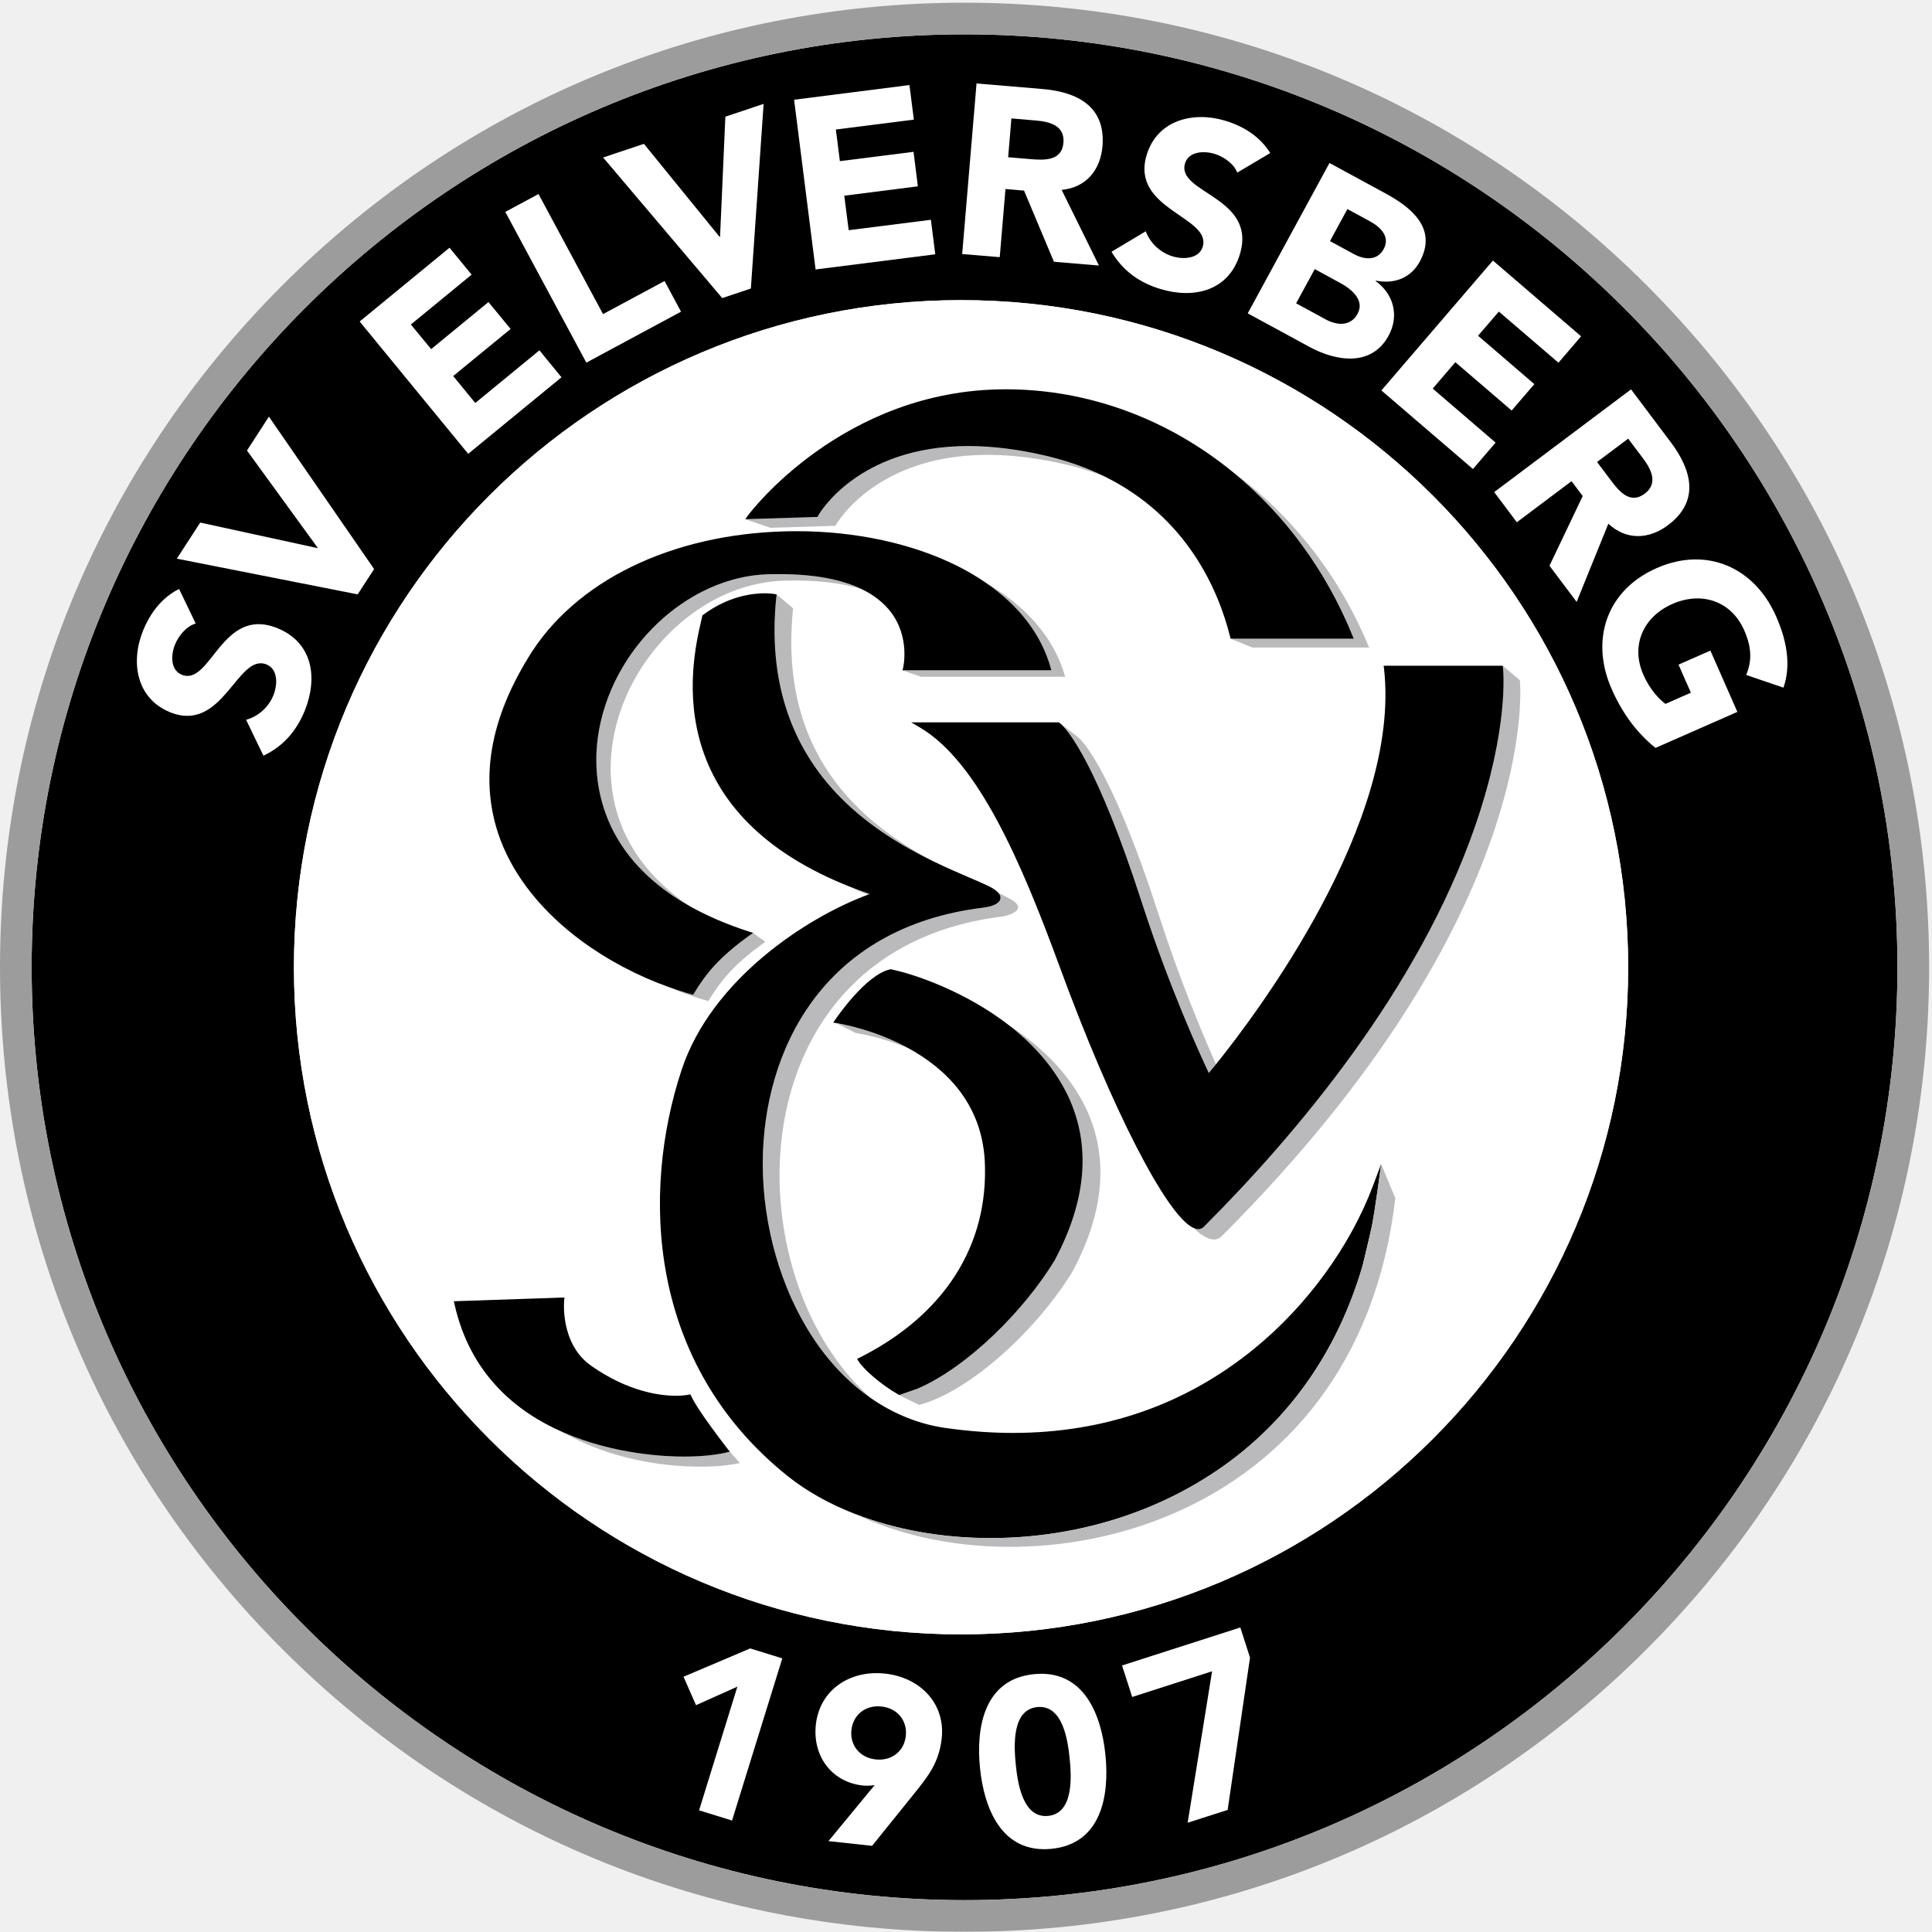
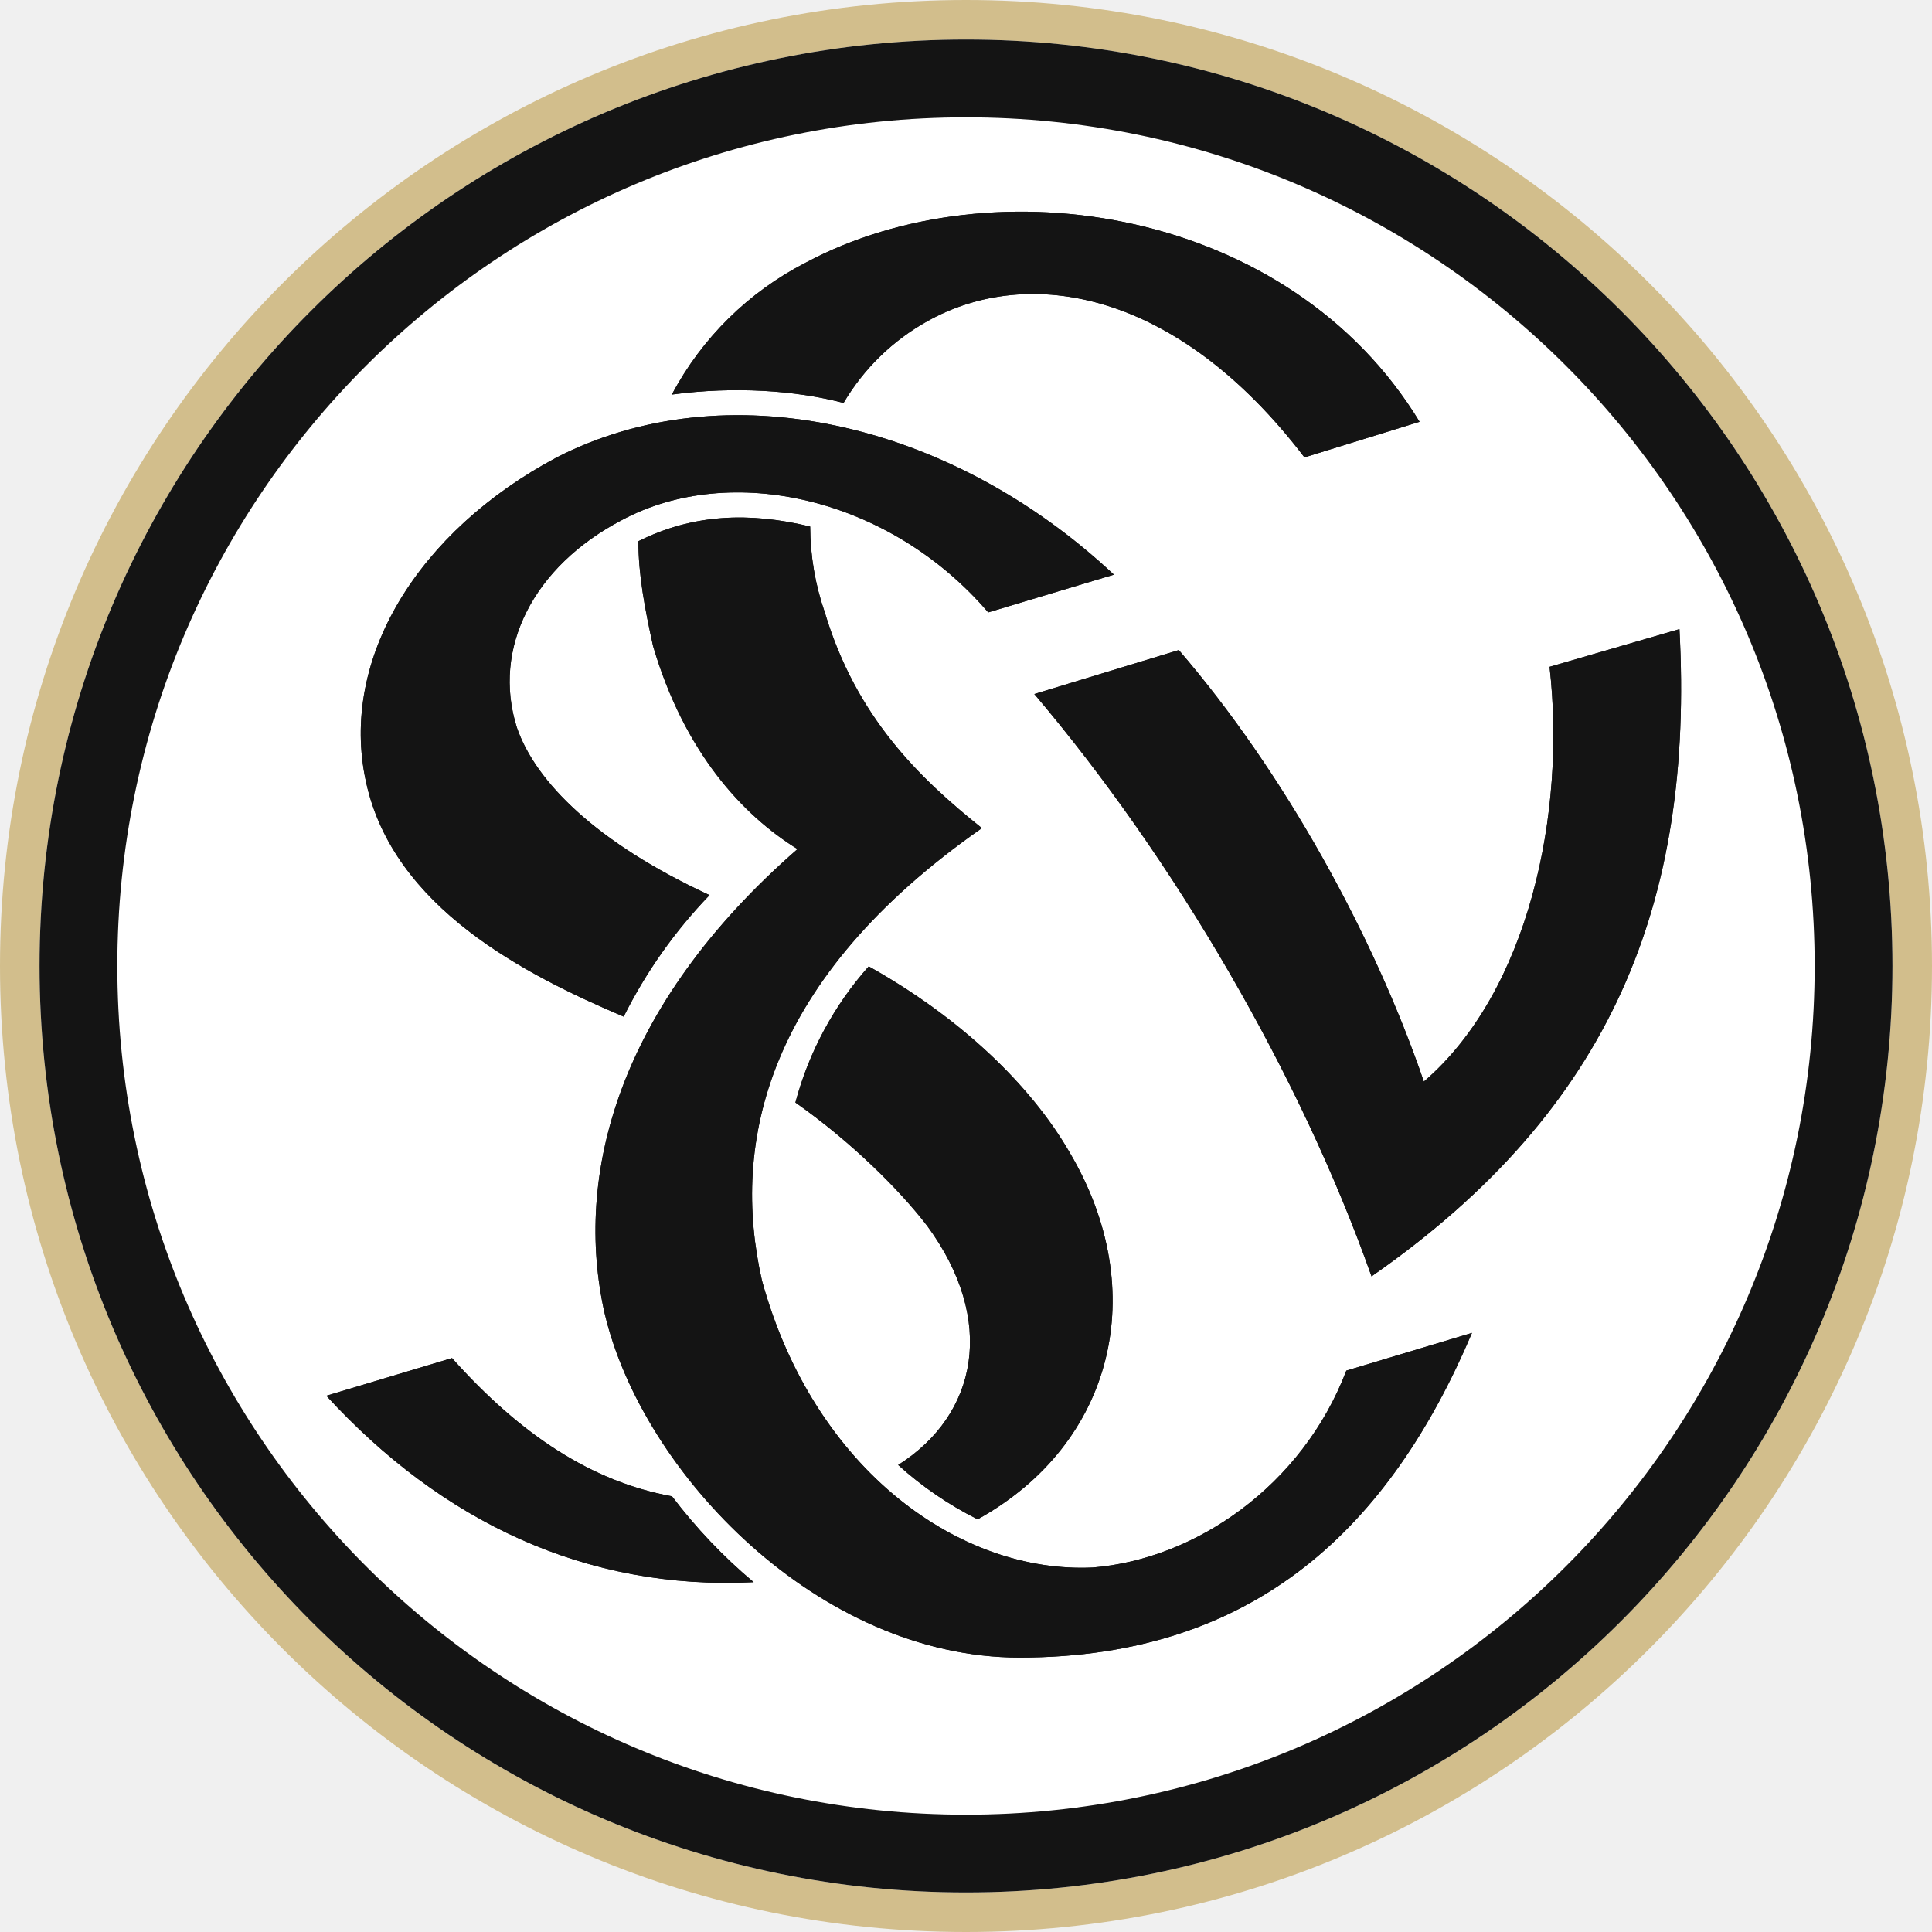
<svg xmlns="http://www.w3.org/2000/svg" width="700" height="700" viewBox="0 0 700 700" fill="none">
-   <path d="M348.198 592.17C214.706 592.17 106.487 483.951 106.487 350.458C106.487 216.965 214.706 108.745 348.198 108.745C481.691 108.745 589.911 216.965 589.911 350.458C589.911 483.951 481.691 592.17 348.198 592.17ZM349.469 12.444C163.089 12.444 11.461 164.076 11.461 350.452C11.461 536.833 163.094 688.459 349.469 688.459C535.844 688.459 687.477 536.827 687.477 350.452C687.477 164.071 535.844 12.444 349.469 12.444Z" fill="black" />
-   <mask id="mask0_38_166" style="mask-type:luminance" maskUnits="userSpaceOnUse" x="0" y="0" width="700" height="700">
-     <path d="M0 0H699.224V699.934H0V0Z" fill="white" />
-   </mask>
-   <g mask="url(#mask0_38_166)">
-     <path d="M349.47 688.459C163.09 688.459 11.463 536.826 11.463 350.451C11.463 164.071 163.095 12.444 349.47 12.444C535.845 12.444 687.478 164.076 687.478 350.451C687.478 536.833 535.845 688.459 349.47 688.459ZM596.587 103.328C530.581 37.321 442.832 0.976 349.47 0.976C256.132 0.976 168.359 37.318 102.352 103.328C36.345 169.335 0 257.107 0 350.446C0 443.808 36.342 531.557 102.352 597.564C168.359 663.571 256.132 699.94 349.47 699.94C442.832 699.94 530.581 663.574 596.587 597.564C662.595 531.557 698.964 443.808 698.964 350.446C698.964 257.107 662.599 169.335 596.587 103.328Z" fill="#9C9C9C" />
+   <g clip-path="url(#clip0_52_114)">
+     <path d="M657.491 350C657.491 519.827 519.827 657.491 350 657.491C180.173 657.491 42.509 519.827 42.509 350C42.509 180.173 180.173 42.509 350 42.509C519.827 42.509 657.491 180.173 657.491 350Z" fill="white" />
+     <path d="M685.672 350C685.672 535.384 535.384 685.672 350 685.672C164.616 685.672 14.328 535.384 14.328 350C14.328 164.616 164.616 14.328 350 14.328C535.384 14.328 685.672 164.616 685.672 350ZM700 350C700 156.705 543.295 0 350 0C156.705 0 0 156.705 0 350C0 543.295 156.705 700 350 700C543.295 700 700 543.295 700 350Z" fill="#D2BE8C" />
+     <path d="M657.491 350C657.491 519.827 519.827 657.491 350 657.491C180.173 657.491 42.509 519.827 42.509 350C42.509 180.173 180.173 42.509 350 42.509C519.827 42.509 657.491 180.173 657.491 350ZM685.672 350C685.672 164.616 535.384 14.328 350 14.328C164.616 14.328 14.328 164.616 14.328 350C14.328 535.384 164.616 685.672 350 685.672C535.384 685.672 685.672 535.384 685.672 350Z" fill="#141414" />
+     <path d="M608.494 227.94C613.799 326.548 584.21 401.735 496.935 462.446C471.142 389.561 425.599 311.419 374.759 251.47L427.108 235.532C465.051 279.55 497.721 338.745 515.891 391.872C553.85 359.233 567.494 294.734 561.434 241.607L608.494 227.94ZM514.382 152.816L472.635 165.72C426.353 105.009 372.519 95.901 335.991 116.389C323.429 123.382 312.951 133.595 305.639 145.986C288.184 141.436 266.171 139.896 243.419 142.953C254.333 122.417 271.282 105.733 291.98 95.131C360.275 58.704 467.284 75.412 514.336 152.808M201.719 165.72C262.43 134.606 343.629 152.061 403.586 208.206L358.043 221.881C322.371 180.173 264.701 167.229 225.21 188.488C193.342 205.188 178.158 234.746 187.274 263.612C194.088 283.346 216.101 305.359 257.078 324.323C244.539 337.337 234.054 352.178 225.972 368.342C190.3 353.174 142.486 328.889 132.623 283.346C122.783 238.605 151.633 192.346 201.719 165.72ZM118.233 505.717L163.776 492.058C188.815 520.131 214.616 536.87 243.482 542.144C252.155 553.586 262.072 564.017 273.063 573.25C212.352 576.291 159.987 551.237 118.248 505.717M335.999 444.236C326.136 431.332 308.681 413.877 288.192 399.463C293.069 381.168 302.162 364.273 314.756 350.132C347.394 368.396 373.188 392.634 387.617 417.673C417.214 467.758 403.555 523.157 354.208 550.482C343.769 545.248 334.078 538.62 325.42 530.787C354.263 512.523 361.077 478.438 335.999 444.236ZM219.127 476.112C207.747 426.027 223.678 364.553 288.954 307.638C269.22 295.465 247.978 272.721 236.605 234.023C233.587 220.348 231.301 208.175 231.301 196.087C251.019 186.216 271.476 185.446 293.536 190.767C293.575 201.361 295.372 211.878 298.841 221.881C310.221 259.816 332.988 281.837 355.756 300.047C277.598 354.683 264.693 413.877 276.073 463.97C295.053 533.02 348.164 570.216 395.978 567.937C433.167 564.903 471.873 538.34 487.803 496.609L533.331 482.934C503.734 552.754 455.173 600.568 369.407 600.568C296.562 600.568 232.802 533.782 219.143 476.104" fill="#141414" />
+     <path d="M608.494 227.94C613.799 326.548 584.21 401.735 496.935 462.446C471.142 389.561 425.599 311.419 374.759 251.47L427.108 235.532C465.051 279.55 497.721 338.745 515.891 391.872C553.85 359.233 567.494 294.734 561.434 241.607L608.494 227.94ZM514.382 152.816L472.635 165.72C426.353 105.009 372.519 95.901 335.991 116.389C323.429 123.382 312.951 133.595 305.639 145.986C288.184 141.436 266.171 139.896 243.419 142.953C254.333 122.417 271.282 105.733 291.98 95.131C360.275 58.704 467.284 75.412 514.336 152.808M201.719 165.72C262.43 134.606 343.629 152.061 403.586 208.206L358.043 221.881C322.371 180.173 264.701 167.229 225.21 188.488C193.342 205.188 178.158 234.746 187.274 263.612C194.088 283.346 216.101 305.359 257.078 324.323C244.539 337.337 234.054 352.178 225.972 368.342C190.3 353.174 142.486 328.889 132.623 283.346C122.783 238.605 151.633 192.346 201.719 165.72ZM118.233 505.717L163.776 492.058C188.815 520.131 214.616 536.87 243.482 542.144C252.155 553.586 262.072 564.017 273.063 573.25C212.352 576.291 159.987 551.237 118.248 505.717M335.999 444.236C326.136 431.332 308.681 413.877 288.192 399.463C293.069 381.168 302.162 364.273 314.756 350.132C347.394 368.396 373.188 392.634 387.617 417.673C417.214 467.758 403.555 523.157 354.208 550.482C343.769 545.248 334.078 538.62 325.42 530.787C354.263 512.523 361.077 478.438 335.999 444.236ZM219.127 476.112C207.747 426.027 223.678 364.553 288.954 307.638C269.22 295.465 247.978 272.721 236.605 234.023C233.587 220.348 231.301 208.175 231.301 196.087C251.019 186.216 271.476 185.446 293.536 190.767C293.575 201.361 295.372 211.878 298.841 221.881C310.221 259.816 332.988 281.837 355.756 300.047C277.598 354.683 264.693 413.877 276.073 463.97C295.053 533.02 348.164 570.216 395.978 567.937C433.167 564.903 471.873 538.34 487.803 496.609L533.331 482.934C503.734 552.754 455.173 600.568 369.407 600.568C296.562 600.568 232.802 533.782 219.143 476.104" fill="#141414" />
  </g>
-   <path d="M442.559 447.972C440.319 450.19 436.853 449.127 432.441 444.899C422.761 440.532 402.89 401.972 383.83 349.94C370.083 312.489 354.465 276.102 333.394 263.622L330.183 261.727H383.646L383.899 261.913C383.946 261.936 384.154 262.074 384.477 262.375L390.392 266.95C390.392 266.95 401.413 274.527 419.78 331.389C427.428 355.001 435.698 374.709 440.573 385.614C454.991 367.732 507.716 298.119 501.476 242.369L501.338 241.213H544.496V241.26L550.642 246.458C550.642 246.458 559.809 330.697 442.559 447.972ZM356.802 420.451C355.578 399.45 342.317 387.043 329.263 379.88C318.797 375.468 310.064 374.267 310.064 374.267L303.109 370.732C302.993 370.708 302.925 370.708 302.901 370.684L301.908 370.546L302.462 369.714C302.925 369.044 313.667 353.126 322.609 351.231L322.724 351.184L322.863 351.231C331.296 352.964 349.617 359.203 365.351 371.331C390.233 387.55 412.183 416.546 388.64 460.582C376.372 480.914 352.066 503.948 333.006 509.009L325.867 505.496H325.844L325.613 505.359C319.005 501.615 312.537 495.816 310.895 492.974L310.549 492.373L311.542 491.889C342.317 476.386 358.397 451.017 356.802 420.451ZM309.601 548.474C300.475 544.916 292.274 540.318 285.388 534.819C234.606 494.179 232.272 432.124 247.012 387.575C257.802 355.045 291.972 332.541 314.522 324.177C311.957 323.137 309.485 322.051 307.128 320.966C279.173 309.714 261.452 292.94 254.382 271.015C248.029 251.238 252.28 232.801 254.081 224.945C254.197 224.368 254.336 223.836 254.428 223.375L254.52 223.005L254.821 222.774C263.877 216.004 272.634 214.988 277.07 214.988C279.173 214.988 280.42 215.219 280.466 215.219L281.391 215.38V215.403H281.413L287.351 220.44C281.852 273.695 312.465 298.276 337.879 311.957C342.939 314.428 347.583 316.416 351.396 318.056C353.775 319.073 355.832 319.95 357.542 320.758C359.598 321.706 360.961 322.607 361.723 323.485C362.763 324.016 363.71 324.502 364.565 324.986C374.915 329.839 363.318 332.057 363.318 332.057C265.75 343.885 265.147 462.296 315.561 506.608C324.064 512.499 333.467 516.243 343.379 517.513C351.373 518.622 359.297 519.2 366.968 519.2C400.192 519.2 429.651 508.919 454.51 488.633C473.571 473.085 489.235 451.575 497.482 429.626L500.44 421.771L500.393 422.094C500.44 421.956 500.44 421.863 500.44 421.863L505.523 434.2C491.361 555.06 372.539 578.952 309.601 548.474ZM204.015 518.966C186.964 511.527 170.353 497.85 164.715 472.689L164.438 471.488L204.523 470.125L204.384 471.303C204.384 471.464 202.882 486.899 214.134 494.823C227.557 504.296 239.156 505.728 244.885 505.728C247.704 505.728 249.344 505.382 249.344 505.382L250.153 505.197L250.5 505.936C251.215 507.508 252.602 509.702 254.172 512.059H254.196C254.219 512.083 254.242 512.129 254.265 512.175C258.169 517.974 263.368 524.651 263.437 524.743L263.807 525.229C266.186 528.047 268.059 530.127 268.059 530.127C256.76 532.737 227.51 532.552 204.015 518.966ZM193.063 235.67C210.969 208.638 246.733 192.489 288.715 192.489C310.132 192.489 330.902 197.017 347.191 205.242C350.864 207.09 354.237 209.123 357.379 211.294C371.496 219.497 381.939 230.887 385.912 245.188H333.629L327.044 242.878H327.183H326.997L327.205 242.092C327.229 241.977 329.909 230.979 322.654 221.622C320.067 218.319 316.601 215.593 312.258 213.49C305.28 211.295 296.177 210.048 284.232 210.371C232.157 211.827 191.515 289.342 249.923 328.361C256.046 331.804 263.231 334.946 271.687 337.648L272.888 338.018L272.865 338.042L277.301 341.185L272.68 344.651C264.779 350.888 260.574 356.156 256.646 362.671C251.956 361.377 247.036 359.667 242.068 357.565C231.001 353.568 220.143 347.862 210.809 340.999C196.738 330.65 186.596 318.058 181.444 304.612C173.334 283.332 177.238 260.136 193.063 235.67ZM271.274 186.436C271.62 185.974 305.398 141.06 364.381 141.06C394.785 141.06 423.686 152.104 447.091 171.373C469.086 187.522 485.975 210.026 496.047 234.606H453.745L445.867 231.417L445.681 230.631C441.57 214.228 430.364 187.474 400.098 172.595C395.87 170.954 391.341 169.522 386.443 168.367C322.767 153.395 302.669 190.5 302.669 190.5L279.195 191.24L270.069 188.144L270.092 188.121H270.023L271.274 186.436ZM348.211 108.736C214.718 108.736 106.498 216.955 106.498 350.448C106.498 483.941 214.718 592.161 348.211 592.161C481.702 592.161 589.923 483.941 589.923 350.448C589.923 216.955 481.702 108.736 348.211 108.736Z" fill="white" />
-   <path d="M387.087 397.343C395.358 415.064 393.695 435.002 382.119 456.672C371.4 474.393 350.93 495.163 332.538 503.134L325.816 505.467L325.861 505.491L333 509.026C352.062 503.943 376.366 480.885 388.635 460.577C412.178 416.541 390.228 387.544 365.346 371.326C374.102 378.095 382.073 386.669 387.087 397.343Z" fill="#BABABD" />
-   <path d="M264.424 525.986L262.853 526.332C258.995 527.233 253.588 527.741 247.651 527.741C241.528 527.741 222.514 527.002 204.008 518.938C227.528 532.501 256.754 532.708 268.05 530.075C268.05 530.075 266.179 528.018 263.8 525.2L264.424 525.986Z" fill="#BABABD" />
-   <path d="M254.192 512.027H254.168C254.192 512.074 254.215 512.096 254.238 512.142C254.238 512.095 254.215 512.05 254.192 512.027Z" fill="#BABABD" />
-   <path d="M262.856 526.34L264.428 525.97L263.804 525.208L263.434 524.724C263.365 524.63 258.166 517.953 254.239 512.155C254.216 512.107 254.192 512.085 254.169 512.04C252.576 509.683 251.212 507.488 250.495 505.941L250.15 505.201L249.341 505.363C249.341 505.363 247.701 505.709 244.882 505.709C239.151 505.709 227.577 504.276 214.131 494.804C202.903 486.879 204.38 471.446 204.404 471.283L204.519 470.105L164.435 471.469L164.711 472.67C170.372 497.807 186.96 511.507 204.011 518.946C222.517 527.034 241.532 527.749 247.654 527.749C253.592 527.749 258.999 527.242 262.856 526.34Z" fill="black" />
-   <path d="M489.924 230.001L490.502 231.41H445.865L453.743 234.598H496.046C485.973 210.017 469.084 187.513 447.089 171.365C465.318 186.361 480.221 206.343 489.924 230.001Z" fill="#BABABD" />
-   <path d="M350.859 161.611C310.59 161.611 296.612 186.516 296.474 186.771L296.196 187.302L270.088 188.111L270.065 188.133L279.168 191.229L302.665 190.49C302.665 190.49 322.765 153.386 386.44 168.356C391.338 169.512 395.867 170.944 400.117 172.585C393.925 169.558 386.994 167.016 379.116 165.168C369.135 162.812 359.638 161.611 350.859 161.611Z" fill="#BABABD" />
-   <path d="M296.191 187.304L296.469 186.773C296.607 186.518 310.585 161.612 350.855 161.612C359.634 161.612 369.154 162.813 379.111 165.17C386.989 167.018 393.921 169.559 400.112 172.586C430.379 187.465 441.561 214.22 445.673 230.623L445.858 231.409H490.495L489.917 230C480.213 206.342 465.31 186.356 447.083 171.361C423.678 152.093 394.798 141.049 364.373 141.049C305.387 141.049 271.607 185.964 271.264 186.426L270.017 188.113H270.086L296.191 187.304Z" fill="black" />
-   <path d="M550.667 246.45L544.497 241.251L544.591 242.129C544.683 242.984 546.762 263.823 534.471 299.358C513.954 358.574 469.712 410.971 436.188 444.472C435.634 445.026 434.94 445.327 434.155 445.327C433.623 445.327 433.069 445.166 432.446 444.888C436.858 449.116 440.324 450.179 442.565 447.961C559.816 330.687 550.667 246.45 550.667 246.45Z" fill="#BABABD" />
-   <path d="M413.679 326.841C423.775 358.077 435.119 382.706 437.985 388.737C438.585 387.998 439.486 386.935 440.572 385.595C435.697 374.689 427.426 355.006 419.802 331.37C401.411 274.511 390.39 266.93 390.39 266.93L384.476 262.356C386.971 264.666 397.483 276.731 413.679 326.841Z" fill="#BABABD" />
-   <path d="M436.178 444.482C469.702 410.981 513.943 358.584 534.461 299.367C546.752 263.834 544.674 242.994 544.58 242.139L544.488 241.261V241.215H501.329L501.468 242.347C507.706 298.12 454.983 367.731 440.565 385.616C439.48 386.956 438.602 388.02 437.977 388.759C435.113 382.728 423.769 358.1 413.672 326.862C397.477 276.75 386.964 264.688 384.469 262.381C384.146 262.081 383.938 261.942 383.891 261.919L383.637 261.734H330.174L333.386 263.629C354.457 276.104 370.075 312.493 383.822 349.946C402.883 401.976 422.751 440.558 432.432 444.905C433.057 445.182 433.611 445.344 434.142 445.344C434.928 445.344 435.644 445.044 436.176 444.49" fill="black" />
-   <path d="M304.649 289.076C315.069 299.588 327.36 306.82 337.872 311.949C312.458 298.271 281.845 273.689 287.344 220.433L281.406 215.396H281.383L281.291 216.32C278.242 245.87 286.097 270.338 304.649 289.076Z" fill="#BABABD" />
-   <path d="M362.476 325.598C362.106 328.002 357.694 328.695 356.354 328.856C297.577 335.995 276.482 381.256 276.371 421.248C276.301 443.843 282.863 466.878 294.391 484.439C300.376 493.589 307.561 501.052 315.554 506.597C265.119 462.284 265.765 343.874 363.31 332.044C363.31 332.044 374.908 329.827 364.558 324.975C363.703 324.49 362.755 323.982 361.716 323.474C362.34 324.19 362.592 324.883 362.476 325.598Z" fill="#BABABD" />
-   <path d="M307.122 320.985C309.478 322.094 311.928 323.157 314.514 324.196C314.722 324.128 314.953 324.035 315.162 323.965C312.389 323.018 309.71 322.025 307.122 320.985Z" fill="#BABABD" />
-   <path d="M278.43 208.076C248.88 208.885 221.156 235.292 216.652 266.944C214.804 279.906 215.266 308.877 249.922 328.356C191.514 289.333 232.155 211.82 284.231 210.366C296.176 210.041 305.279 211.289 312.256 213.484C304.77 209.857 294.721 208.009 282.152 208.009C280.951 208.009 279.701 208.029 278.43 208.076Z" fill="#BABABD" />
-   <path d="M380.711 242.061L380.942 242.87H327.041L333.626 245.18H385.909C381.912 230.879 371.492 219.488 357.376 211.286C369.367 219.58 377.361 230.047 380.711 242.061Z" fill="#BABABD" />
-   <path d="M251.37 360.081L251.117 360.473L250.654 360.358C247.79 359.572 244.924 358.626 242.059 357.586C247.027 359.688 251.948 361.398 256.638 362.692C260.566 356.176 264.771 350.908 272.672 344.67L277.293 341.204L272.857 338.063L271.84 338.779C260.635 346.796 255.852 352.664 251.37 360.081Z" fill="#BABABD" />
-   <path d="M210.803 340.977C220.137 347.839 230.996 353.568 242.062 357.543C244.928 358.582 247.792 359.529 250.657 360.315L251.119 360.43L251.373 360.037C255.855 352.621 260.637 346.753 271.842 338.736L272.859 338.019L272.882 337.995L271.658 337.626C263.225 334.923 256.04 331.758 249.917 328.338C215.261 308.862 214.8 279.889 216.648 266.927C221.152 235.275 248.877 208.867 278.425 208.058C279.697 208.012 280.943 208.012 282.146 208.012C294.713 208.012 304.764 209.837 312.25 213.465C316.593 215.567 320.058 218.293 322.646 221.598C329.901 230.954 327.221 241.951 327.197 242.067L326.989 242.853H380.937L380.706 242.045C377.356 230.031 369.362 219.564 357.372 211.271C354.229 209.098 350.855 207.065 347.182 205.217C330.894 196.992 310.124 192.464 288.707 192.464C246.726 192.464 210.959 208.614 193.055 235.645C177.229 260.112 173.325 283.308 181.435 304.586C186.586 318.032 196.732 330.626 210.803 340.977Z" fill="black" />
-   <path d="M310.055 374.276C310.055 374.276 318.789 375.478 329.255 379.89C316.963 373.121 304.833 371.019 303.101 370.741L310.055 374.276Z" fill="#BABABD" />
-   <path d="M311.534 491.858L310.54 492.343L310.887 492.944C312.527 495.785 318.996 501.584 325.605 505.328L325.836 505.466H325.858L325.813 505.442L332.512 503.109C350.926 495.138 371.396 474.368 382.116 456.646C393.691 434.998 395.355 415.037 387.083 397.317C382.07 386.666 374.099 378.072 365.343 371.302C349.609 359.174 331.287 352.935 322.854 351.202L322.716 351.156L322.577 351.202C313.659 353.097 302.916 369.016 302.454 369.686L301.9 370.517L302.893 370.656C302.916 370.656 302.985 370.68 303.101 370.703C304.833 370.98 316.94 373.083 329.255 379.853C342.308 387.014 355.57 399.421 356.794 420.424C358.389 450.989 342.308 476.356 311.534 491.858Z" fill="black" />
-   <path d="M447.931 527.701C469.787 510.65 485.29 487.13 493.63 458.76C494.277 456.103 496.425 447.277 497.095 443.974C498.112 438.844 500.122 424.128 500.377 422.071L500.423 421.748L497.467 429.603C489.218 451.552 473.554 473.061 454.494 488.61C429.633 508.896 400.176 519.177 366.951 519.177C359.281 519.177 351.357 518.6 343.362 517.491C333.473 516.22 324.047 512.477 315.546 506.585C307.551 501.041 300.366 493.578 294.382 484.428C282.854 466.869 276.292 443.835 276.361 421.236C276.5 381.244 297.57 335.983 356.345 328.845C357.685 328.683 362.097 327.99 362.468 325.587C362.582 324.871 362.329 324.178 361.704 323.462C360.942 322.584 359.578 321.683 357.523 320.736C355.813 319.927 353.757 319.049 351.377 318.032C347.565 316.392 342.92 314.405 337.861 311.933C327.347 306.804 315.056 299.573 304.636 289.061C286.084 270.323 278.228 245.855 281.278 216.305L281.371 215.38V215.358L280.446 215.196C280.377 215.196 279.129 214.965 277.05 214.965C272.638 214.965 263.858 215.981 254.801 222.751L254.478 222.982L254.409 223.352C254.316 223.814 254.178 224.345 254.062 224.923C252.237 232.778 248.009 251.215 254.362 270.992C261.409 292.917 279.153 309.691 307.108 320.943C309.696 321.982 312.376 322.975 315.149 323.923C314.941 323.992 314.71 324.084 314.502 324.154C291.953 332.518 257.782 355.044 246.992 387.553C232.252 432.097 234.586 494.151 285.368 534.797C292.254 540.295 300.455 544.87 309.581 548.451C324.16 554.18 341.096 557.277 358.816 557.277C391.831 557.277 423.487 546.764 447.925 527.704" fill="black" />
-   <path d="M500.452 421.83C500.452 421.83 500.429 421.922 500.405 422.083C500.127 424.117 498.14 438.834 497.124 443.963C496.454 447.267 494.306 456.092 493.658 458.772C485.317 487.121 469.816 510.641 447.959 527.689C423.492 546.774 391.862 557.262 358.849 557.262C341.129 557.262 324.193 554.166 309.615 548.437C372.552 578.91 491.371 555.021 505.536 434.167L500.452 421.83Z" fill="#BABABD" />
-   <path d="M70.91 225.908C67.491 226.901 64.626 230.459 63.402 233.556C61.946 237.136 61.599 242.728 65.897 244.484C76.386 248.69 80.291 219.485 100.437 227.571C113.283 232.747 115.224 245.5 110.464 257.376C107.483 264.77 102.678 270.383 95.446 273.803L89.162 260.796C93.621 259.571 97.341 256.174 99.05 251.946C100.714 247.788 100.622 242.381 96.555 240.741C85.997 236.49 80.845 265.763 61.669 258.069C49.401 253.125 47.252 239.909 51.78 228.612C54.414 222.12 58.618 216.528 64.88 213.386L70.91 225.908Z" fill="white" />
-   <path d="M64.067 202.415L72.546 189.339L114.988 198.58L115.081 198.442L89.481 163.232L97.43 150.963L135.551 206.181L129.59 215.354L64.067 202.415Z" fill="white" />
-   <path d="M130.311 116.488L162.864 89.757L170.881 99.507L148.863 117.574L156.21 126.492L176.98 109.441L184.998 119.191L164.204 136.241L172.198 146.014L195.441 126.93L203.435 136.703L169.634 164.427L130.311 116.488Z" fill="white" />
-   <path d="M183.075 76.772L195.113 70.302L218.493 113.807L240.789 101.816L246.749 112.929L212.44 131.389L183.075 76.772Z" fill="white" />
-   <path d="M218.521 57.064L233.307 52.12L260.709 85.805L260.893 85.759L262.811 42.277L276.674 37.633L272.053 104.539L261.679 108.005L218.521 57.064Z" fill="white" />
-   <path d="M287.716 36.132L329.511 30.818L331.105 43.341L302.849 46.922L304.304 58.381L330.989 55.008L332.56 67.508L305.899 70.904L307.493 83.403L337.274 79.637L338.868 92.137L295.503 97.635L287.716 36.132Z" fill="white" />
-   <path d="M365.274 56.975L373.292 57.645C378.259 58.061 384.75 58.431 385.304 51.708C385.837 45.516 380.337 44.083 375.347 43.667L366.452 42.905L365.274 56.975ZM353.815 30.244L377.727 32.254C390.365 33.317 400.646 38.585 399.445 52.978C398.706 61.619 393.53 67.95 384.658 68.805L398.175 96.206L381.863 94.843L371.028 69.059L364.304 68.481L362.225 93.179L348.617 92.047L353.815 30.244Z" fill="white" />
-   <path d="M448.286 62.541C447.014 59.214 443.203 56.696 440.014 55.726C436.317 54.617 430.704 54.755 429.363 59.191C426.083 70.004 455.517 71.321 449.233 92.114C445.212 105.353 432.667 108.425 420.422 104.706C412.798 102.395 406.791 98.098 402.725 91.213L415.132 83.797C416.749 88.141 420.469 91.56 424.835 92.877C429.109 94.171 434.493 93.593 435.763 89.412C439.068 78.506 409.471 75.942 415.455 56.165C419.267 43.527 432.251 40.223 443.919 43.735C450.619 45.768 456.534 49.488 460.23 55.449L448.286 62.541Z" fill="white" />
-   <path d="M481.881 87.359L490.567 92.072C494.264 94.082 498.931 94.636 501.334 90.247C503.806 85.718 500.11 82.229 496.343 80.174L488.188 75.737L481.881 87.359ZM469.612 109.908L480.378 115.754C484.144 117.809 489.273 118.479 491.861 113.72C494.657 108.568 489.366 104.571 485.439 102.446L476.358 97.501L469.612 109.908ZM481.695 59.056L502.027 70.1C511.57 75.275 520.857 82.923 514.411 94.775C511.108 100.851 505.077 102.977 498.516 101.683L498.424 101.822C505.077 106.651 506.972 114.551 503.114 121.622C496.921 133.012 484.099 130.933 474.395 125.666L452.077 113.536L481.695 59.056Z" fill="white" />
-   <path d="M540.908 94.403L572.86 121.85L564.659 131.416L543.057 112.886L535.525 121.643L555.925 139.178L547.701 148.743L527.3 131.23L519.099 140.795L541.879 160.365L533.678 169.93L500.5 141.466L540.908 94.403Z" fill="white" />
-   <path d="M578.643 167.389L583.495 173.835C586.475 177.832 590.518 182.914 595.902 178.872C600.869 175.128 598.281 170.069 595.301 166.072L589.918 158.933L578.643 167.389ZM590.957 141.074L605.374 160.25C612.998 170.416 615.909 181.598 604.358 190.262C597.426 195.483 589.248 195.806 582.732 189.754L571.25 218.079L561.407 204.98L573.445 179.727L569.401 174.343L549.579 189.223L541.376 178.294L590.957 141.074Z" fill="white" />
-   <path d="M599.817 270.983C592.725 265.3 587.55 257.907 583.898 249.566C576.112 231.845 582.051 213.824 600.256 205.83C618.439 197.836 635.744 205.622 643.53 223.342C647.48 232.307 648.959 241.132 646.187 249.15L632.671 244.553C634.727 239.655 634.774 234.757 631.978 228.403C627.311 217.752 616.544 214.171 605.963 218.814C595.382 223.458 590.738 233.832 595.428 244.482C597.831 249.935 601.111 253.285 603.422 255.041L612.641 250.975L608.158 240.809L619.71 235.726L629.483 257.929L599.817 270.983Z" fill="white" />
-   <path d="M267.174 611.096L252.18 617.819L247.651 607.515L271.817 597.256L283.439 600.861L265.233 659.614L253.288 655.918L267.174 611.096Z" fill="white" />
-   <path d="M317.288 637.475C323.087 638.1 327.593 634.495 328.194 628.973C328.795 623.429 325.168 618.923 319.392 618.299C313.592 617.675 309.11 621.279 308.486 626.801C307.885 632.346 311.512 636.852 317.288 637.475ZM316.896 646.787C315.464 646.971 314.055 647.087 312.599 646.924C301.116 645.654 294.37 636.019 295.594 624.884C296.98 612.269 307.908 604.991 320.685 606.377C333.462 607.786 342.564 617.259 341.201 629.851C340.231 638.676 336.188 643.644 331.636 649.35L315.972 668.782L300.17 667.072L316.896 646.787Z" fill="white" />
-   <path d="M379.758 657.94C389.092 656.992 388.191 643.639 387.568 637.239C386.921 630.84 385.165 617.578 375.831 618.502C366.497 619.448 367.397 632.803 368.022 639.202C368.669 645.602 370.424 658.864 379.758 657.94ZM374.629 606.58C392.789 604.754 399.096 621.435 400.529 635.945C401.984 650.477 399.12 668.059 380.96 669.862C362.801 671.663 356.516 655.005 355.06 640.473C353.606 625.964 356.494 608.382 374.629 606.58Z" fill="white" />
-   <path d="M439.159 605.536L410.21 614.848L406.536 603.434L449.394 589.664L452.906 600.592L444.796 655.764L430.311 660.408L439.159 605.536Z" fill="white" />
+   <defs>
+     <clipPath id="clip0_52_114">
+       <rect width="700" height="700" fill="white" />
+     </clipPath>
+   </defs>
</svg>
